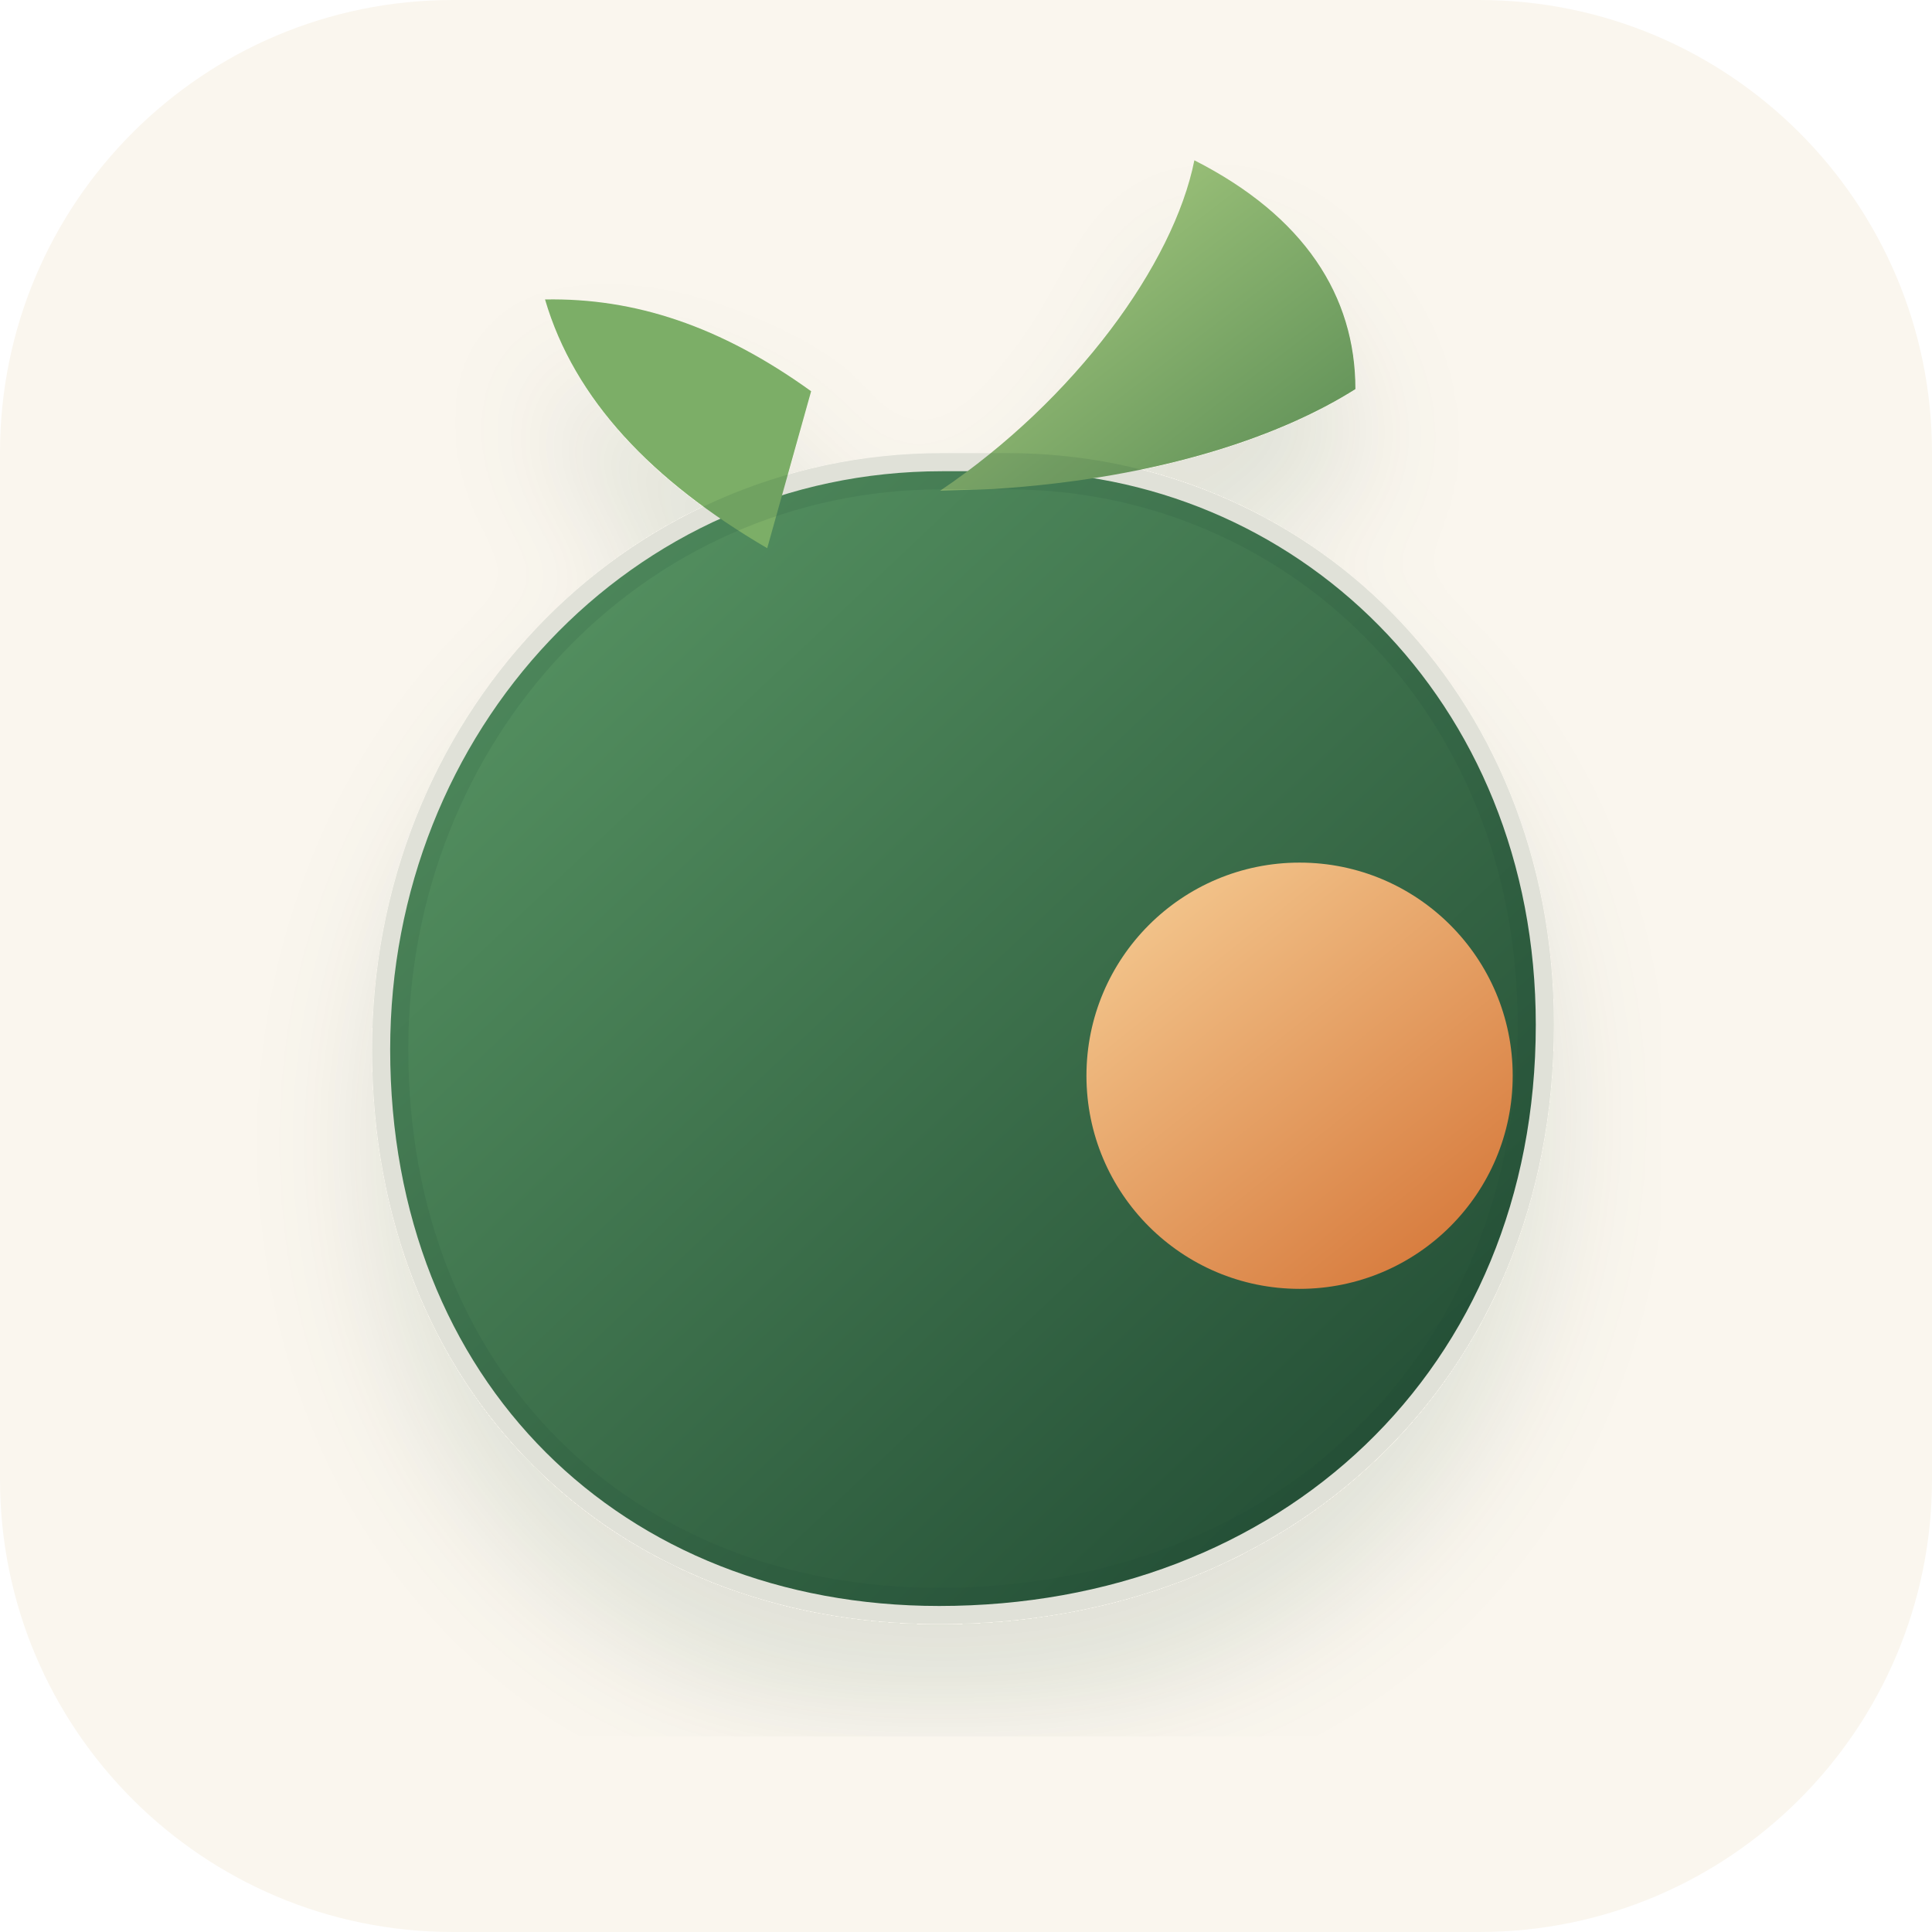
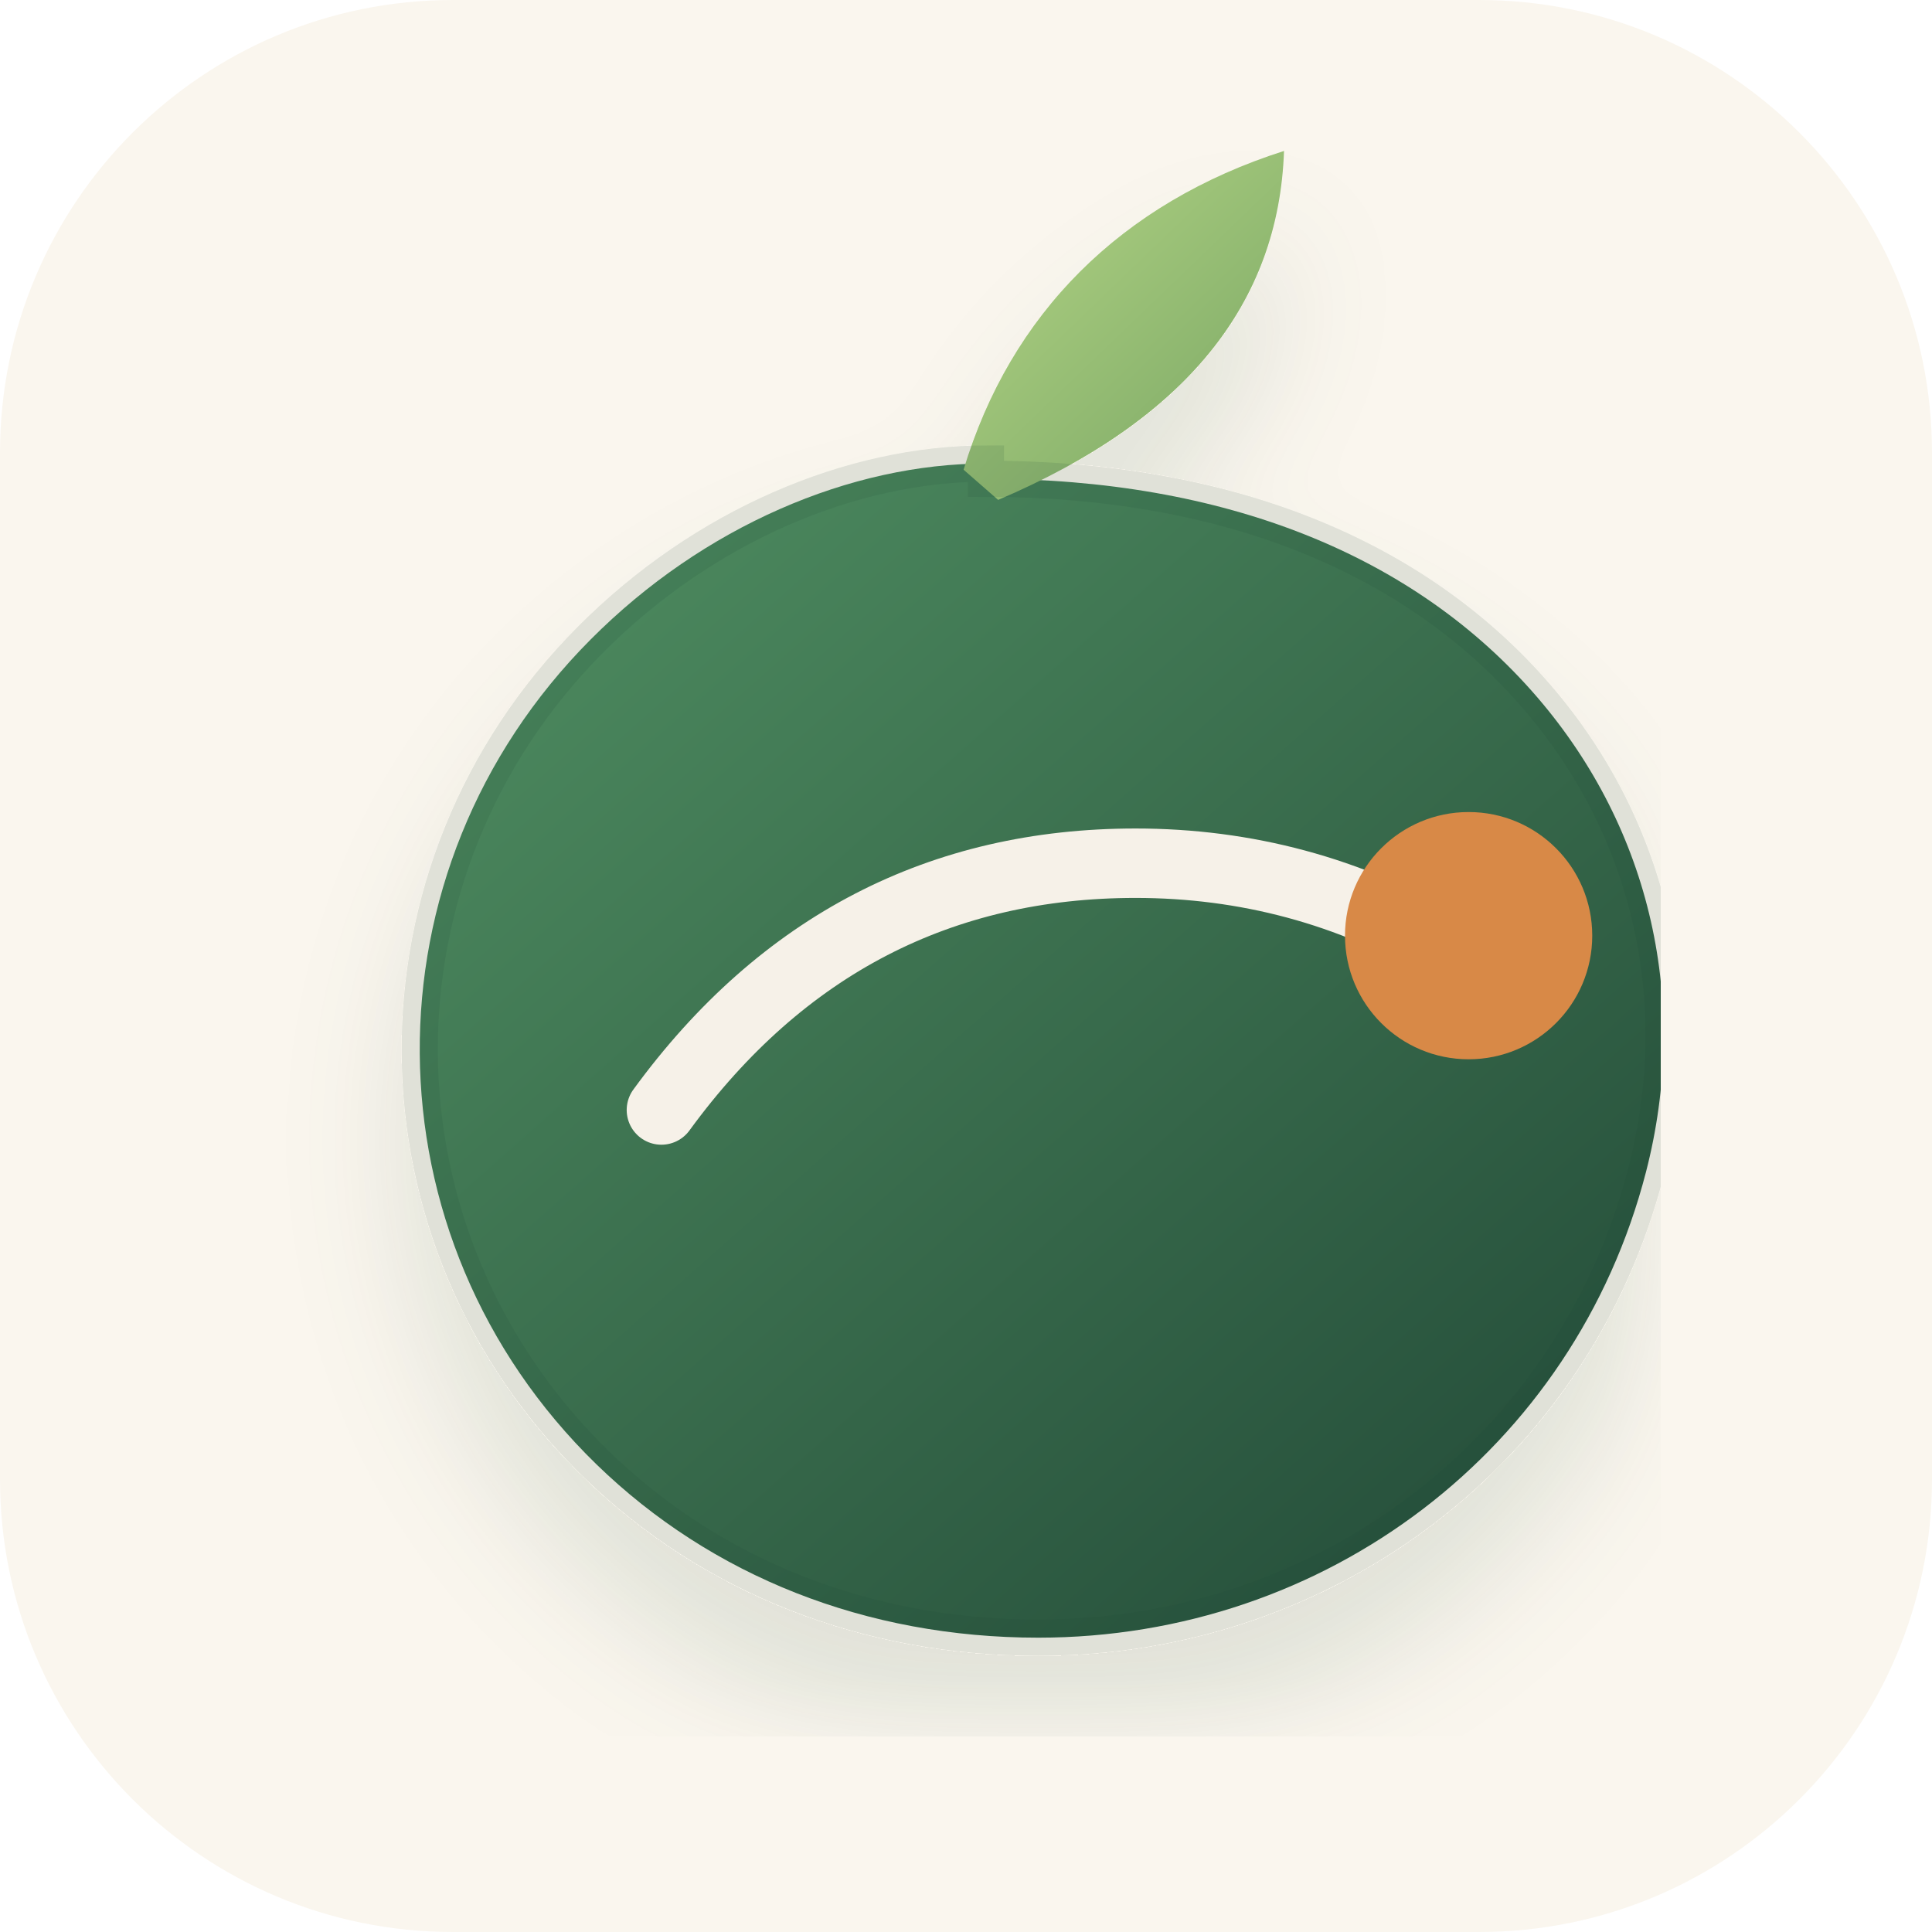
<svg xmlns="http://www.w3.org/2000/svg" viewBox="0 0 128 128" fill="none">
  <rect width="128" height="128" rx="30" fill="#FAF6EE" />
  <g filter="url(#shadow)">
-     <path d="M66.76 31.22c18.92 0 34.99 15.02 34.99 36.67 0 22.87-16.92 38.51-39.53 38.51-21 0-36.37-14.85-36.37-36.87 0-21.12 15.95-38.31 36.57-38.31 1.86 0 2.91 0 4.34 0Z" fill="url(#fruit)" />
-     <path d="M62.29 32.51c8.95-6.05 15.47-15.02 16.84-21.89 7.28 3.7 10.67 8.98 10.67 15.16-4.66 2.95-12.59 5.89-24.01 6.62l-3.5.11Z" fill="url(#leaf)" />
-     <path d="M53.74 25.92c-6-4.32-11.68-6.19-17.63-6.08 1.94 6.63 7.09 12.02 14.72 16.48l2.91-10.4Z" fill="#7CAE67" />
-     <circle cx="86.1" cy="71.27" r="14.12" fill="url(#accent)" />
-     <path d="M66.76 31.22c18.92 0 34.99 15.02 34.99 36.67 0 22.87-16.92 38.51-39.53 38.51-21 0-36.37-14.85-36.37-36.87 0-21.12 15.95-38.31 36.57-38.31 1.86 0 2.91 0 4.34 0Z" stroke="#204432" stroke-opacity=".12" stroke-width="2.4" />
+     <path d="M65.32 31.72c15.76 0 28.39 5.01 36.54 14.49 7.56 8.8 10.08 20.24 7.19 31.44-4.75 18.38-21.2 30.85-40.26 30.85-11.42 0-21.65-4.08-29.27-11.48-15.45-15.03-15.65-39.34-.38-54.66 7.46-7.5 17.24-11.65 26.18-11.65Z" fill="url(#fruit)" />
+     <path d="M63.84 31.12c3.1-10.31 10.42-17.67 21.23-21.12-.35 10.12-6.5 17.82-18.94 23.12l-2.29-2Z" fill="url(#leaf)" />
+     <path d="M43.82 73.54c8.01-10.98 18.58-16.35 31.41-16.35 7.3 0 14.22 1.83 20.55 5.57" stroke="#F6F1E8" stroke-width="4.6" stroke-linecap="round" />
+     <circle cx="97.3" cy="61.99" r="8.19" fill="#D88947" />
+     <path d="M65.32 31.72c15.76 0 28.39 5.01 36.54 14.49 7.56 8.8 10.08 20.24 7.19 31.44-4.75 18.38-21.2 30.85-40.26 30.85-11.42 0-21.65-4.08-29.27-11.48-15.45-15.03-15.65-39.34-.38-54.66 7.46-7.5 17.24-11.65 26.18-11.65Z" stroke="#204432" stroke-opacity=".12" stroke-width="2.4" />
  </g>
  <defs>
-     <linearGradient id="fruit" x1="29" y1="27" x2="97" y2="99" gradientUnits="userSpaceOnUse">
-       <stop stop-color="#5C9B67" />
-       <stop offset="1" stop-color="#224C34" />
+     <linearGradient id="fruit" x1="40" y1="28" x2="101" y2="97" gradientUnits="userSpaceOnUse">
+       <stop stop-color="#4E8C60" />
+       <stop offset="1" stop-color="#27513C" />
    </linearGradient>
-     <linearGradient id="leaf" x1="61" y1="8" x2="81" y2="34" gradientUnits="userSpaceOnUse">
-       <stop stop-color="#B9D989" />
-       <stop offset="1" stop-color="#64945A" />
-     </linearGradient>
-     <linearGradient id="accent" x1="78" y1="58" x2="98" y2="83" gradientUnits="userSpaceOnUse">
-       <stop stop-color="#F3C58C" />
-       <stop offset="1" stop-color="#D6783A" />
+     <linearGradient id="leaf" x1="62" y1="11" x2="88" y2="38" gradientUnits="userSpaceOnUse">
+       <stop stop-color="#B7D787" />
+       <stop offset="1" stop-color="#6D9D5D" />
    </linearGradient>
    <filter id="shadow" x="17" y="10" width="93" height="105" filterUnits="userSpaceOnUse" color-interpolation-filters="sRGB">
      <feFlood flood-opacity="0" result="BackgroundImageFix" />
      <feColorMatrix in="SourceAlpha" values="0 0 0 0 0 0 0 0 0 0 0 0 0 0 0 0 0 0 127 0" result="hardAlpha" />
      <feOffset dy="6" />
      <feGaussianBlur stdDeviation="4" />
      <feComposite in2="hardAlpha" operator="out" />
      <feColorMatrix values="0 0 0 0 0.133 0 0 0 0 0.298 0 0 0 0 0.204 0 0 0 0.12 0" />
      <feBlend in2="BackgroundImageFix" result="effect1_dropShadow_1_2" />
      <feBlend in="SourceGraphic" in2="effect1_dropShadow_1_2" result="shape" />
    </filter>
  </defs>
</svg>
